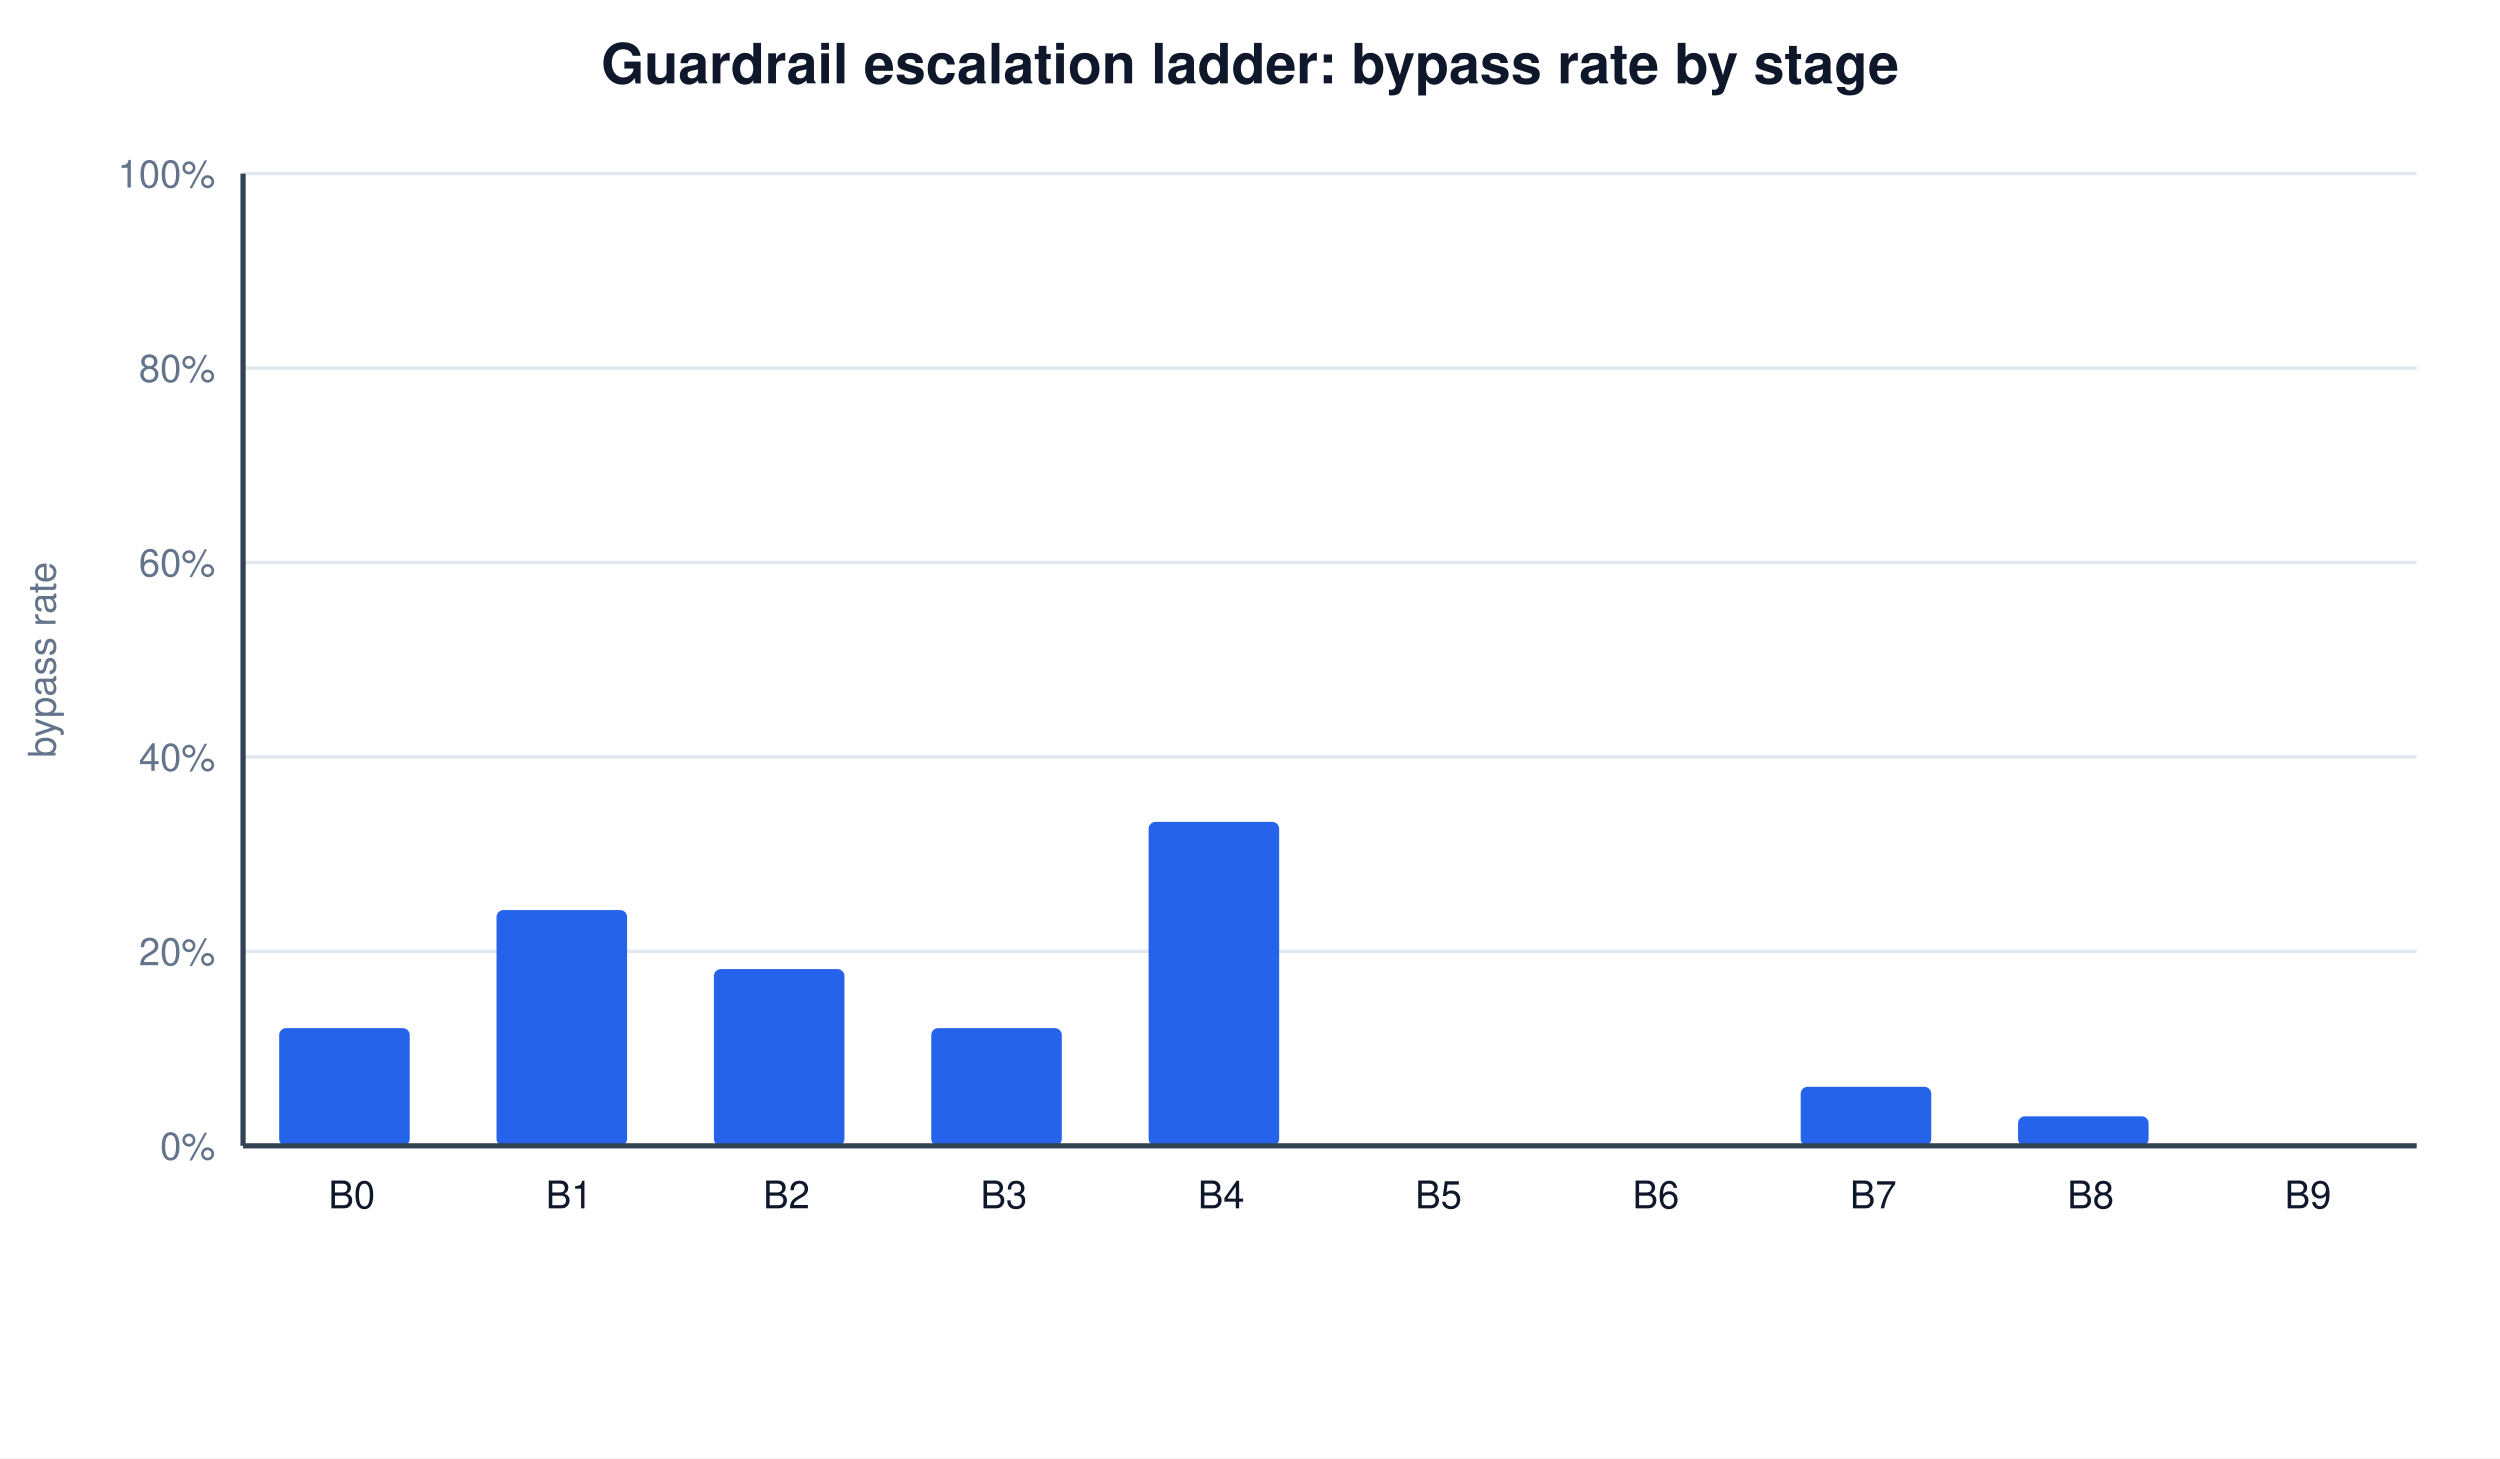
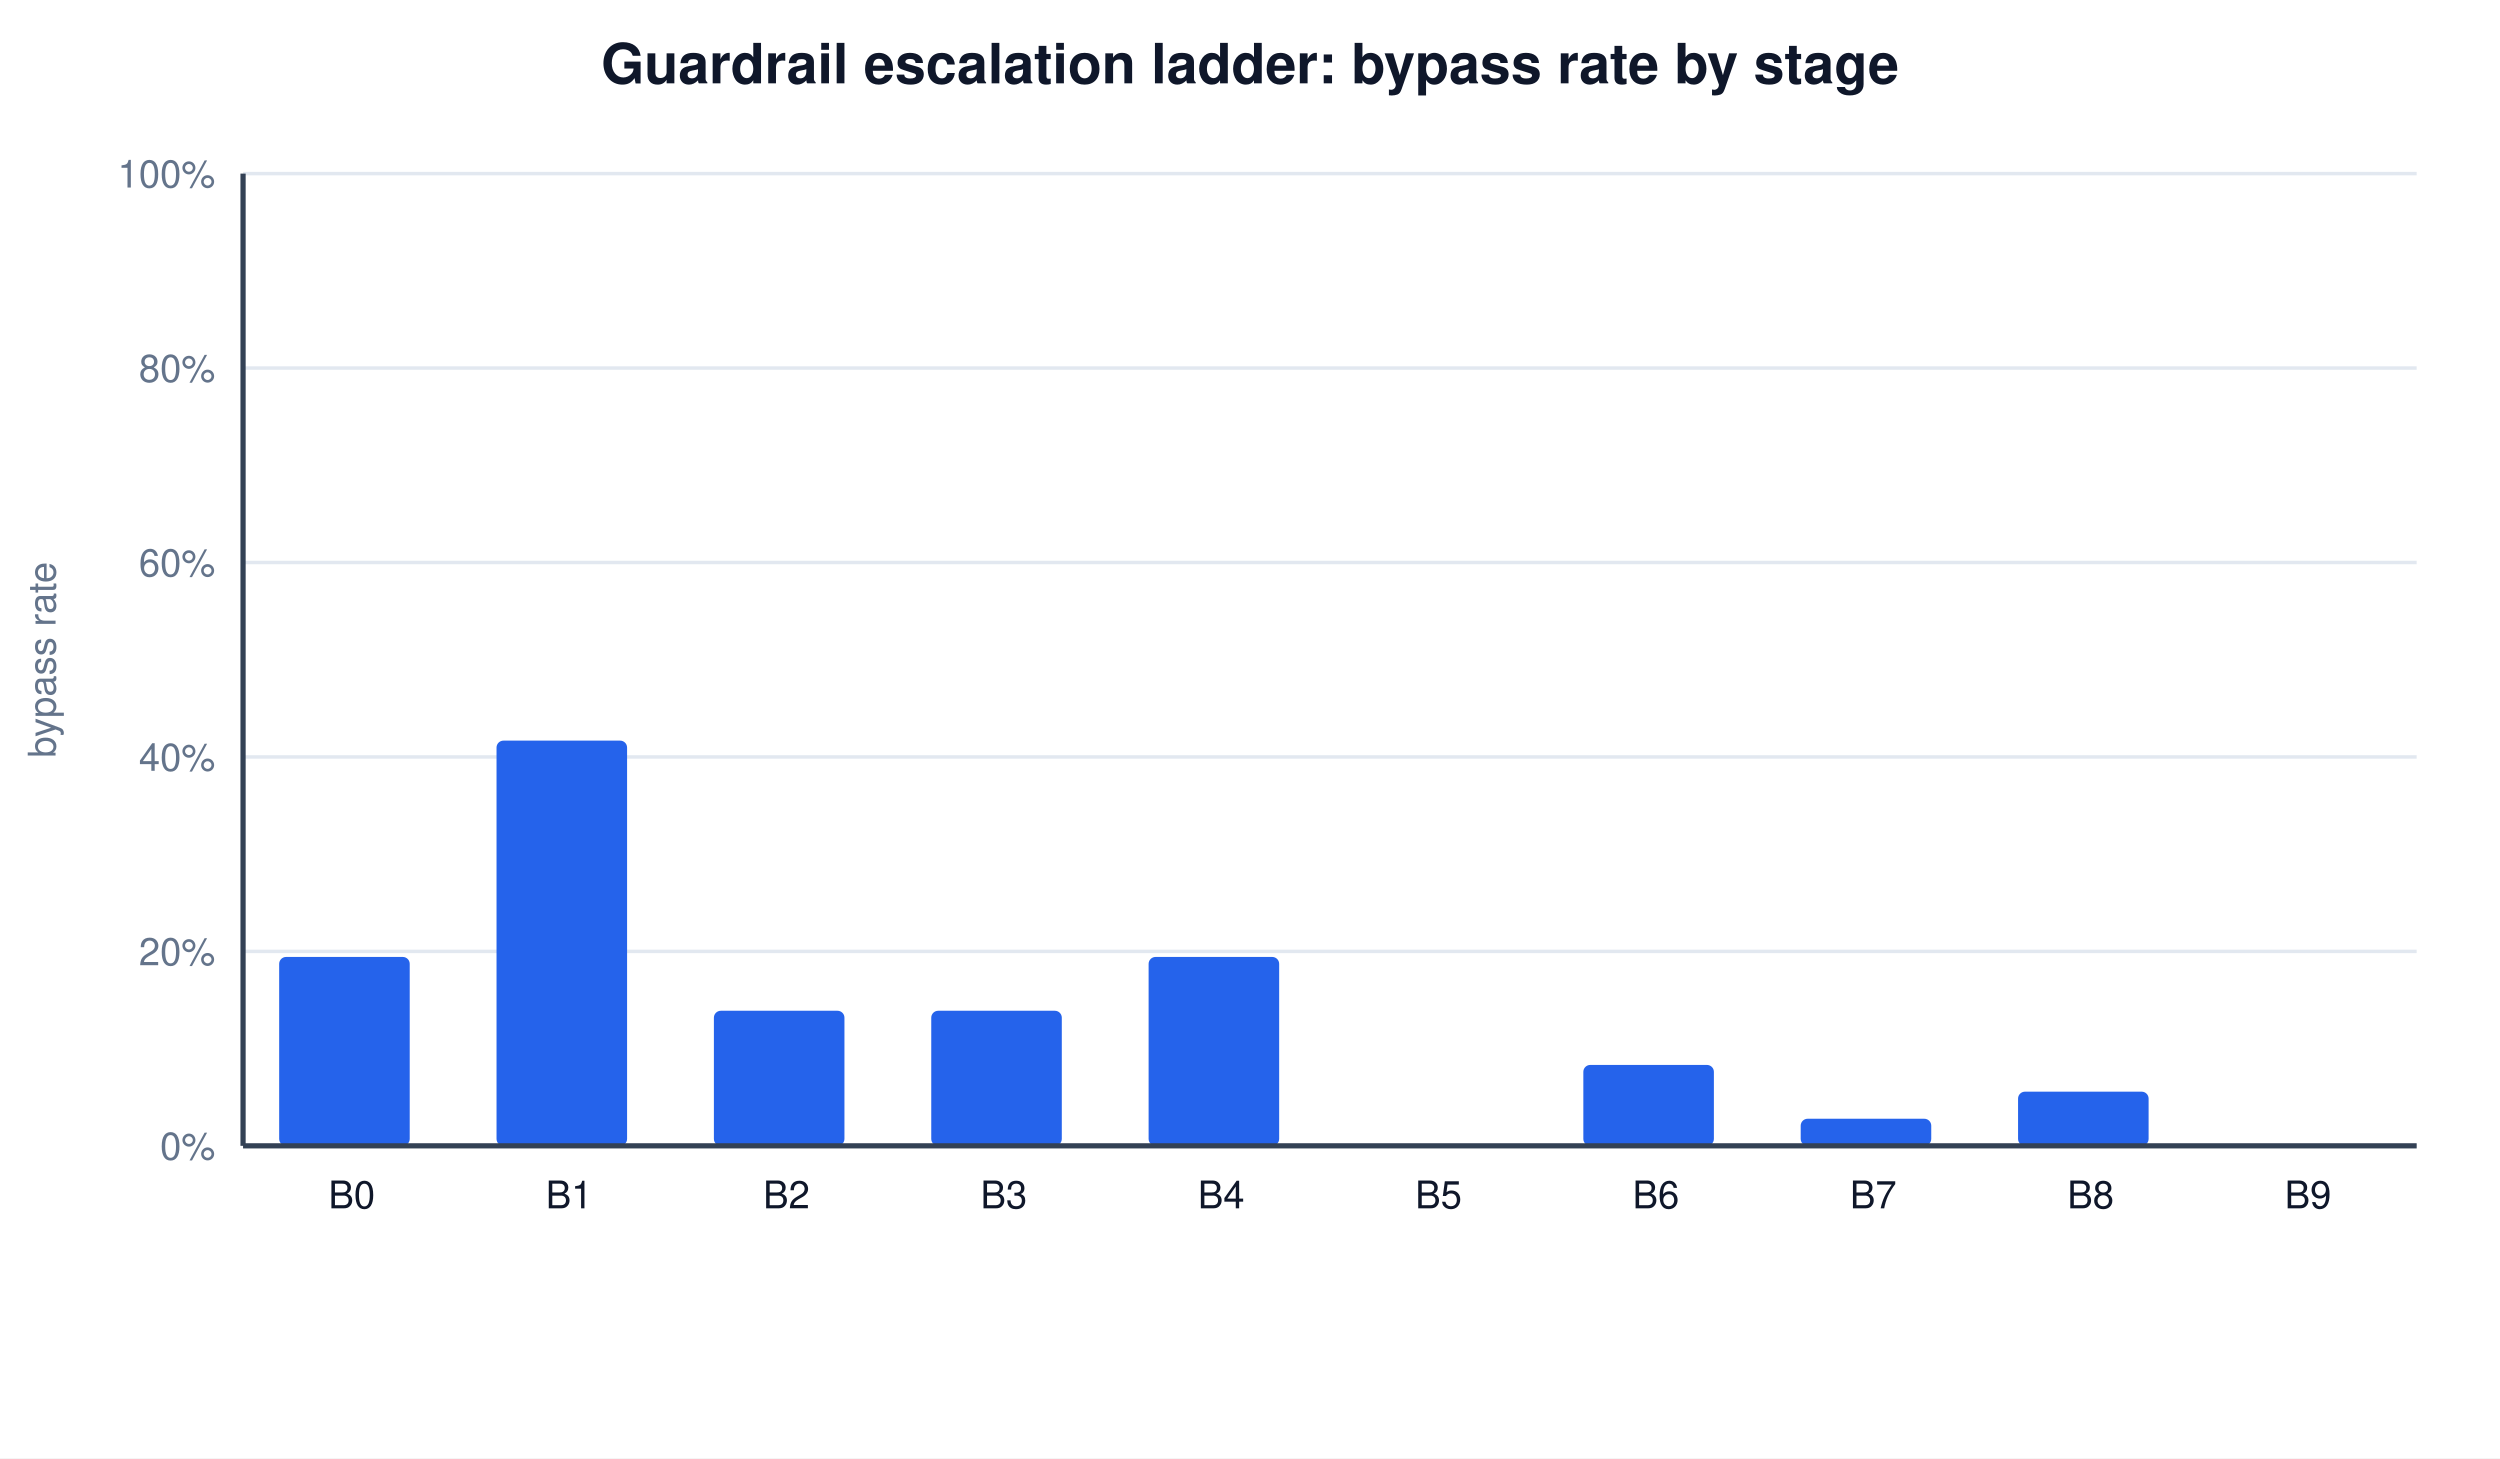
<svg xmlns="http://www.w3.org/2000/svg" viewBox="0 0 720 420" font-family="Segoe UI, Helvetica, Arial, sans-serif" font-size="13">
  <rect width="720" height="420" fill="white" />
  <text x="360.0" y="24" text-anchor="middle" font-size="16" font-weight="600" fill="#0f172a">Guardrail escalation ladder: bypass rate by stage</text>
  <line x1="70" y1="330.0" x2="696" y2="330.0" stroke="#e2e8f0" stroke-width="1" />
  <text x="62" y="334.0" text-anchor="end" fill="#64748b" font-size="11">0%</text>
  <line x1="70" y1="274.0" x2="696" y2="274.0" stroke="#e2e8f0" stroke-width="1" />
  <text x="62" y="278.0" text-anchor="end" fill="#64748b" font-size="11">20%</text>
  <line x1="70" y1="218.0" x2="696" y2="218.0" stroke="#e2e8f0" stroke-width="1" />
  <text x="62" y="222.0" text-anchor="end" fill="#64748b" font-size="11">40%</text>
  <line x1="70" y1="162.0" x2="696" y2="162.0" stroke="#e2e8f0" stroke-width="1" />
  <text x="62" y="166.0" text-anchor="end" fill="#64748b" font-size="11">60%</text>
  <line x1="70" y1="106.0" x2="696" y2="106.0" stroke="#e2e8f0" stroke-width="1" />
  <text x="62" y="110.0" text-anchor="end" fill="#64748b" font-size="11">80%</text>
  <line x1="70" y1="50.0" x2="696" y2="50.0" stroke="#e2e8f0" stroke-width="1" />
  <text x="62" y="54.0" text-anchor="end" fill="#64748b" font-size="11">100%</text>
  <text x="16" y="190.0" text-anchor="middle" fill="#64748b" font-size="11" transform="rotate(-90 16 190.0)">bypass rate</text>
-   <rect x="80.4" y="296.1" width="37.6" height="33.9" fill="#2563eb" rx="2" />
+   <rect x="80.4" y="275.6" width="37.6" height="54.4" fill="#2563eb" rx="2" />
  <text x="101.3" y="348.0" text-anchor="middle" fill="#0f172a" font-size="11">B0</text>
-   <rect x="143.0" y="262.1" width="37.6" height="67.9" fill="#2563eb" rx="2" />
+   <rect x="143.0" y="213.3" width="37.6" height="116.7" fill="#2563eb" rx="2" />
  <text x="163.9" y="348.0" text-anchor="middle" fill="#0f172a" font-size="11">B1</text>
-   <rect x="205.6" y="279.1" width="37.6" height="50.9" fill="#2563eb" rx="2" />
+   <rect x="205.6" y="291.1" width="37.6" height="38.9" fill="#2563eb" rx="2" />
  <text x="226.5" y="348.0" text-anchor="middle" fill="#0f172a" font-size="11">B2</text>
-   <rect x="268.2" y="296.1" width="37.6" height="33.9" fill="#2563eb" rx="2" />
+   <rect x="268.2" y="291.1" width="37.6" height="38.9" fill="#2563eb" rx="2" />
  <text x="289.1" y="348.0" text-anchor="middle" fill="#0f172a" font-size="11">B3</text>
-   <rect x="330.8" y="236.7" width="37.6" height="93.3" fill="#2563eb" rx="2" />
+   <rect x="330.8" y="275.6" width="37.6" height="54.4" fill="#2563eb" rx="2" />
  <text x="351.7" y="348.0" text-anchor="middle" fill="#0f172a" font-size="11">B4</text>
  <rect x="393.4" y="330.0" width="37.6" height="0.0" fill="#2563eb" rx="2" />
  <text x="414.3" y="348.0" text-anchor="middle" fill="#0f172a" font-size="11">B5</text>
-   <rect x="456.0" y="330.0" width="37.6" height="0.0" fill="#2563eb" rx="2" />
+   <rect x="456.0" y="306.7" width="37.6" height="23.3" fill="#2563eb" rx="2" />
  <text x="476.9" y="348.0" text-anchor="middle" fill="#0f172a" font-size="11">B6</text>
-   <rect x="518.6" y="313.0" width="37.6" height="17.0" fill="#2563eb" rx="2" />
+   <rect x="518.6" y="322.2" width="37.6" height="7.8" fill="#2563eb" rx="2" />
  <text x="539.5" y="348.0" text-anchor="middle" fill="#0f172a" font-size="11">B7</text>
-   <rect x="581.2" y="321.5" width="37.6" height="8.5" fill="#2563eb" rx="2" />
+   <rect x="581.2" y="314.4" width="37.6" height="15.6" fill="#2563eb" rx="2" />
  <text x="602.1" y="348.0" text-anchor="middle" fill="#0f172a" font-size="11">B8</text>
  <rect x="643.8" y="330.0" width="37.6" height="0.0" fill="#2563eb" rx="2" />
  <text x="664.7" y="348.0" text-anchor="middle" fill="#0f172a" font-size="11">B9</text>
  <line x1="70" y1="330" x2="696" y2="330" stroke="#334155" stroke-width="1.5" />
  <line x1="70" y1="50" x2="70" y2="330" stroke="#334155" stroke-width="1.5" />
</svg>
